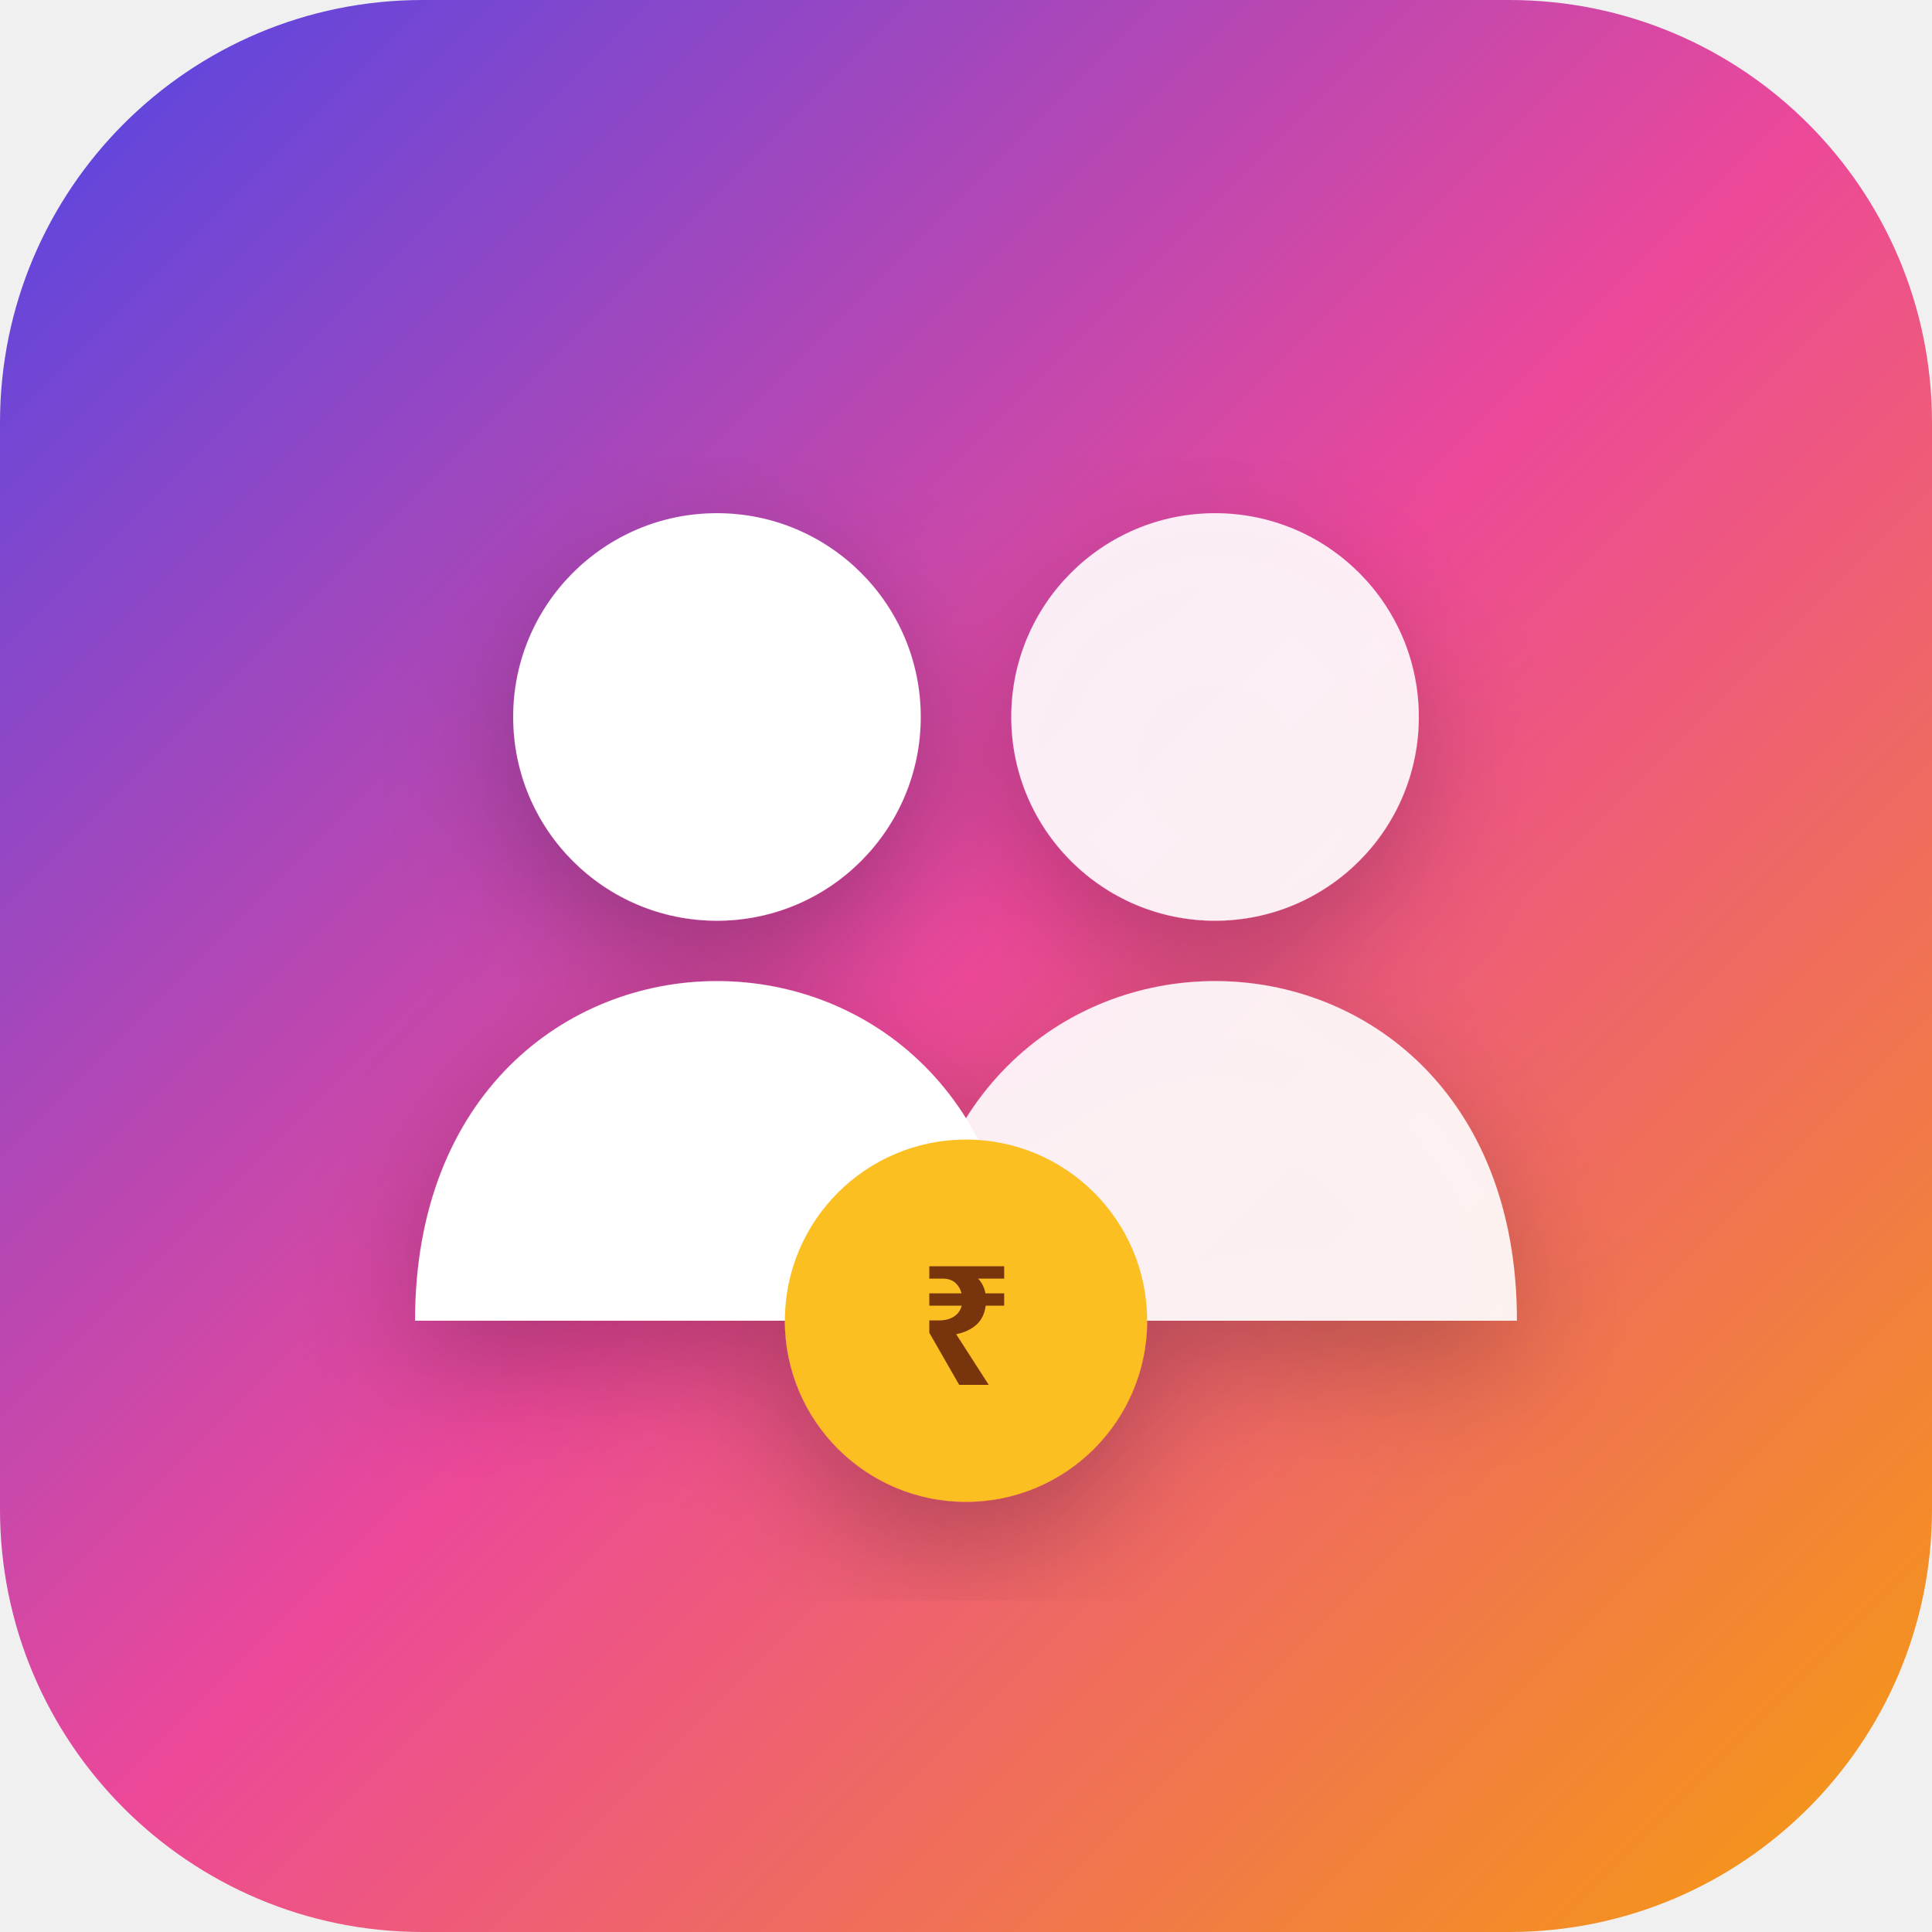
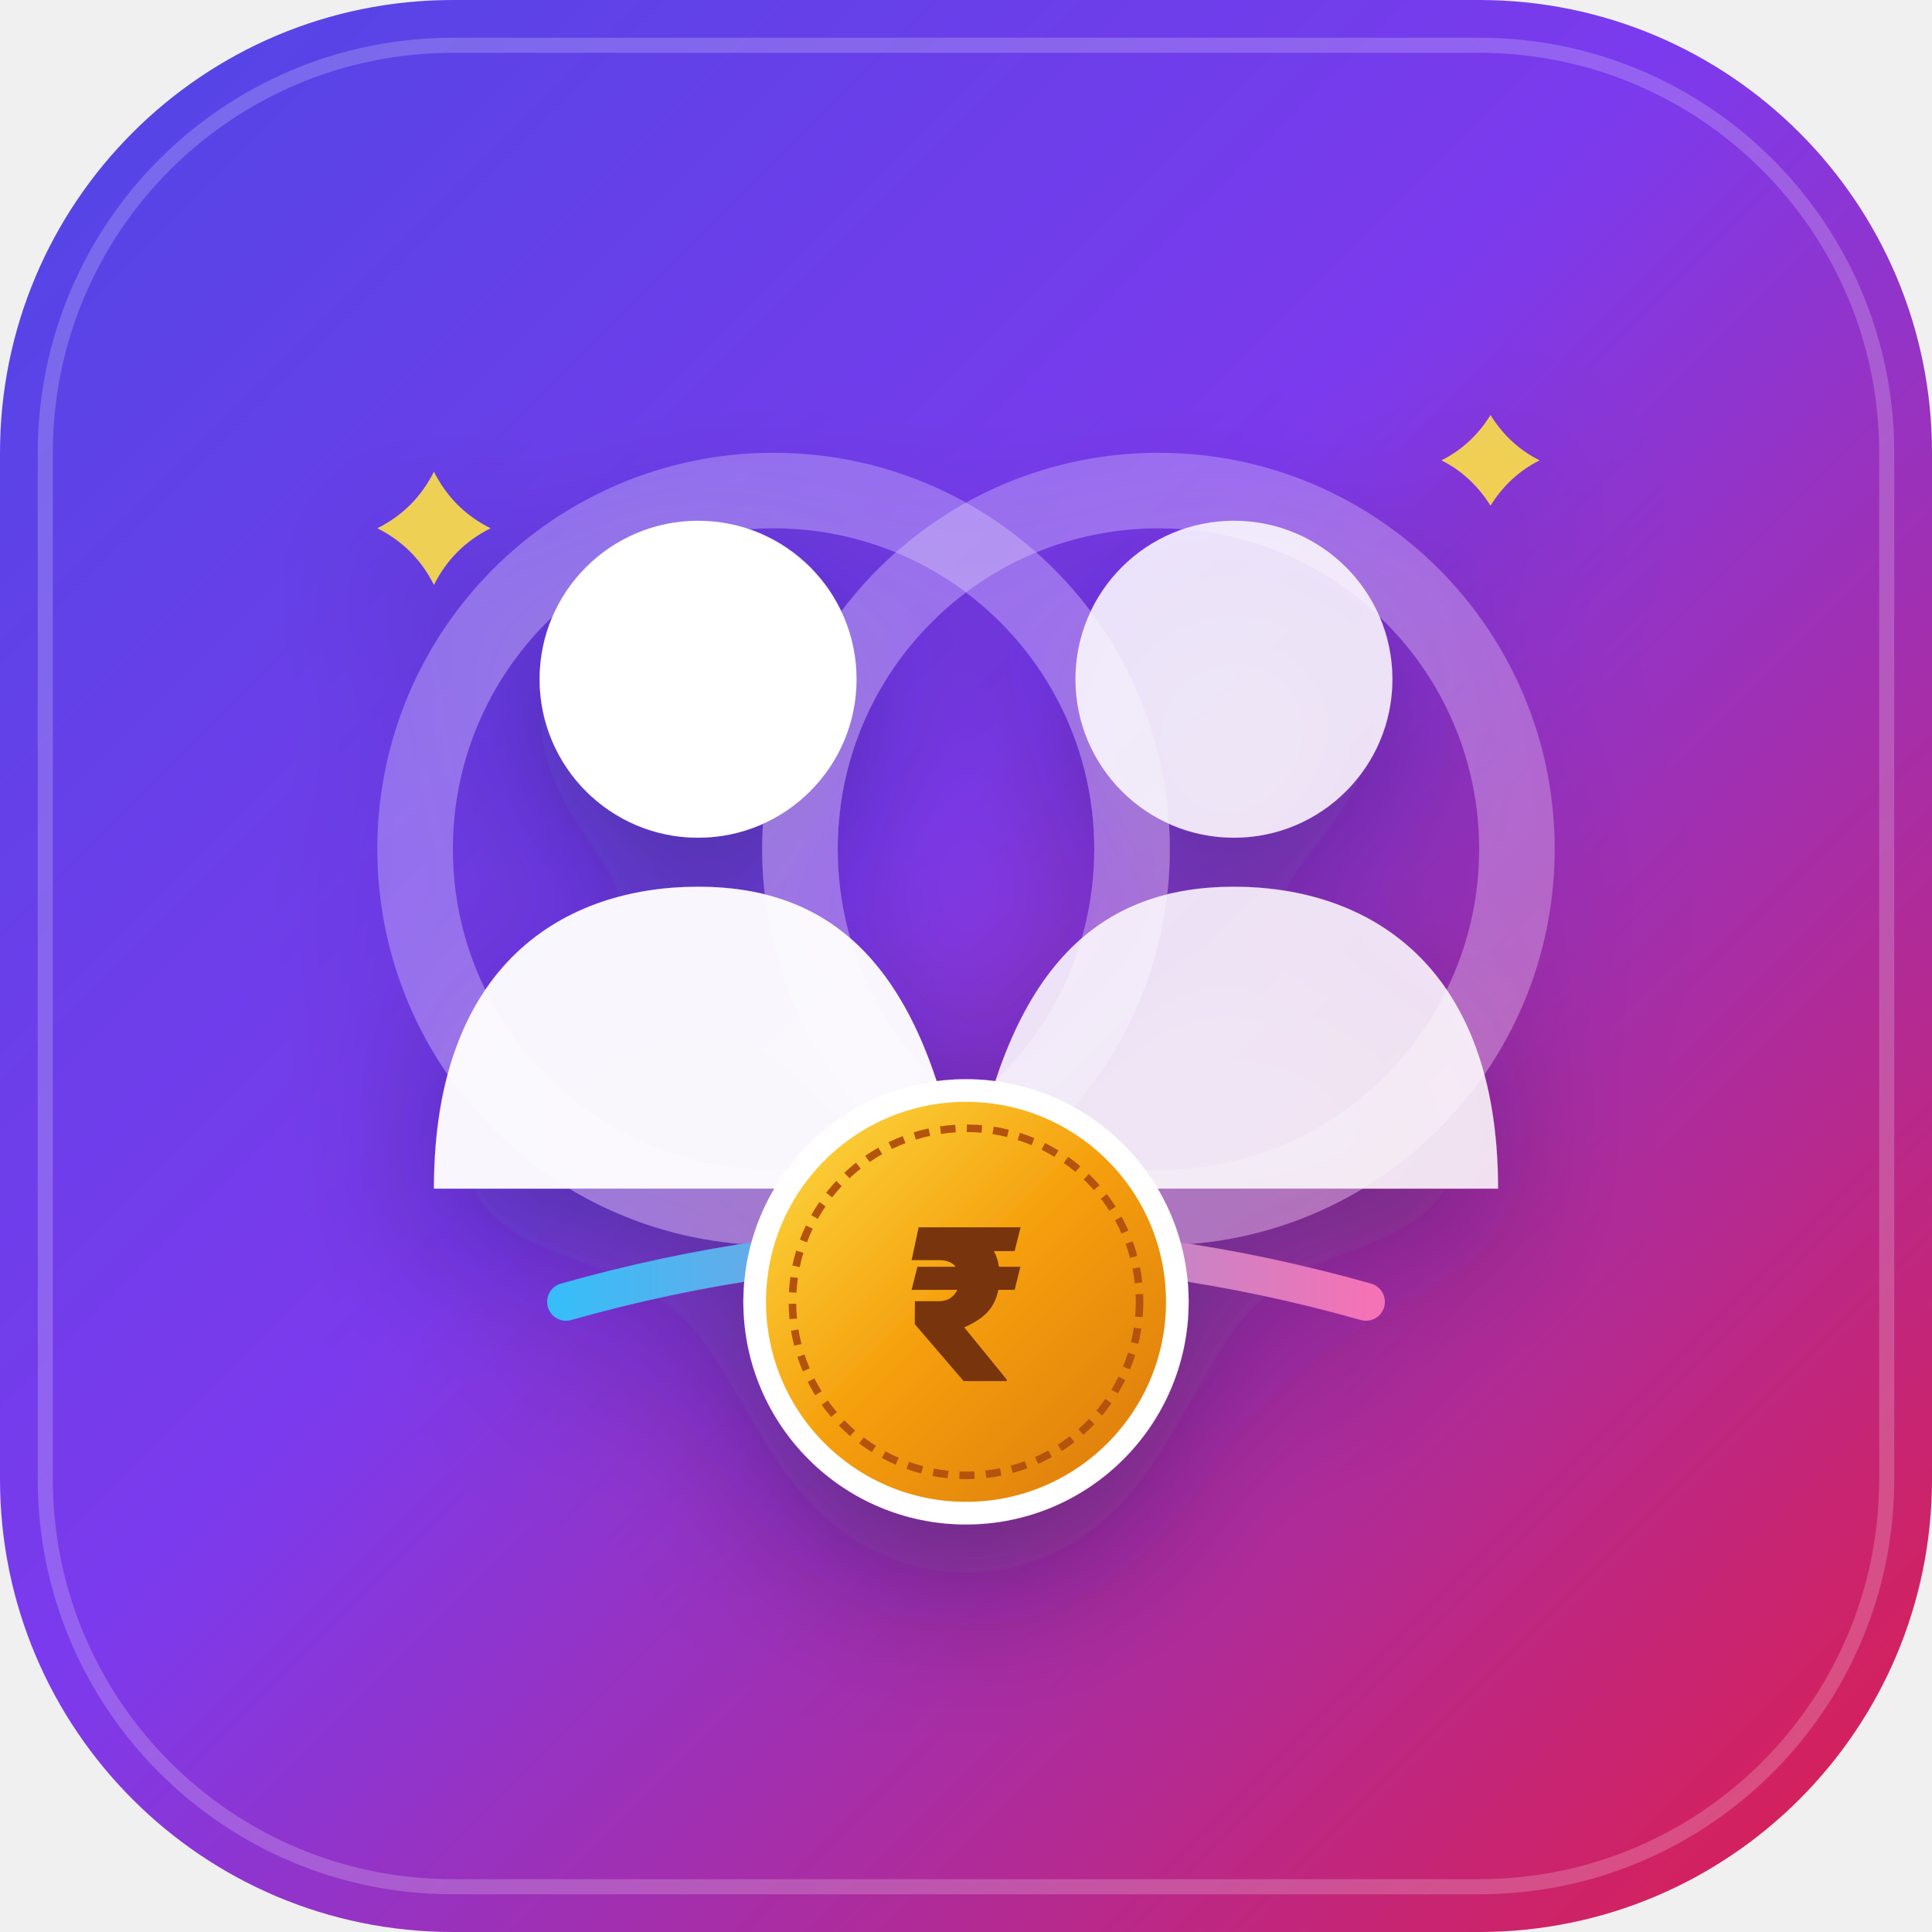
<svg xmlns="http://www.w3.org/2000/svg" viewBox="0 0 512 512" width="512" height="512">
  <defs>
-     <linearGradient id="bgGrad" x1="0%" y1="0%" x2="100%" y2="100%">
+     <linearGradient id="bgGradient" x1="0%" y1="0%" x2="100%" y2="100%">
      <stop offset="0%" stop-color="#4F46E5" />
-       <stop offset="50%" stop-color="#EC4899" />
-       <stop offset="100%" stop-color="#F59E0B" />
+       <stop offset="45%" stop-color="#7C3AED" />
+       <stop offset="100%" stop-color="#E11D48" />
    </linearGradient>
-     <filter id="shadow" x="-10%" y="-10%" width="120%" height="120%">
-       <feDropShadow dx="0" dy="12" stdDeviation="16" flood-color="#000000" flood-opacity="0.25" />
+     <linearGradient id="coinGrad" x1="0%" y1="0%" x2="100%" y2="100%">
+       <stop offset="0%" stop-color="#FDE047" />
+       <stop offset="50%" stop-color="#F59E0B" />
+       <stop offset="100%" stop-color="#D97706" />
+     </linearGradient>
+     <linearGradient id="ringGrad" x1="0%" y1="0%" x2="100%" y2="0%">
+       <stop offset="0%" stop-color="#38BDF8" />
+       <stop offset="100%" stop-color="#F472B6" />
+     </linearGradient>
+     <filter id="elevate" x="-20%" y="-20%" width="140%" height="140%">
+       <feDropShadow dx="0" dy="16" stdDeviation="20" flood-color="#0F172A" flood-opacity="0.35" />
+     </filter>
+     <filter id="softGlow" x="-30%" y="-30%" width="160%" height="160%">
+       <feGaussianBlur stdDeviation="8" result="blur" />
+       <feComposite in="SourceGraphic" in2="blur" operator="over" />
    </filter>
  </defs>
-   <rect width="512" height="512" rx="112" fill="url(#bgGrad)" />
-   <g filter="url(#shadow)" fill="#ffffff">
-     <circle cx="190" cy="190" r="54" />
-     <path d="M110 350 C110 290, 150 260, 190 260 C230 260, 270 290, 270 350 Z" />
-     <circle cx="322" cy="190" r="54" fill-opacity="0.9" />
-     <path d="M242 350 C242 290, 282 260, 322 260 C362 260, 402 290, 402 350 Z" fill-opacity="0.9" />
-     <circle cx="256" cy="350" r="48" fill="#FBBF24" />
-     <text x="256" y="367" font-family="Arial, sans-serif" font-size="44" font-weight="900" fill="#78350F" text-anchor="middle">₹</text>
+   <rect width="512" height="512" rx="120" fill="url(#bgGradient)" />
+   <rect x="12" y="12" width="488" height="488" rx="108" fill="none" stroke="rgba(255, 255, 255, 0.2)" stroke-width="4" />
+   <g filter="url(#elevate)">
+     <circle cx="205" cy="225" r="95" fill="none" stroke="rgba(255, 255, 255, 0.25)" stroke-width="20" />
+     <circle cx="307" cy="225" r="95" fill="none" stroke="rgba(255, 255, 255, 0.25)" stroke-width="20" />
+     <g fill="#FFFFFF">
+       <circle cx="185" cy="180" r="42" />
+       <path d="M115 315 C115 255, 150 235, 185 235 C220 235, 245 255, 255 315 Z" fill-opacity="0.95" />
+     </g>
+     <g fill="#FFFFFF" fill-opacity="0.85">
+       <circle cx="327" cy="180" r="42" />
+       <path d="M257 315 C267 255, 292 235, 327 235 C362 235, 397 255, 397 315 Z" />
+     </g>
+     <path d="M150 345 Q 256 315 362 345" fill="none" stroke="url(#ringGrad)" stroke-width="10" stroke-linecap="round" />
+     <g transform="translate(256, 345)">
+       <circle cx="0" cy="0" r="56" fill="url(#coinGrad)" stroke="#FFFFFF" stroke-width="6" />
+       <circle cx="0" cy="0" r="46" fill="none" stroke="#B45309" stroke-width="2" stroke-dasharray="4 3" />
+       <text x="0" y="21" font-family="-apple-system, BlinkMacSystemFont, 'Plus Jakarta Sans', Arial, sans-serif" font-size="56" font-weight="900" fill="#78350F" text-anchor="middle">₹</text>
+     </g>
+     <g fill="#FDE047" opacity="0.9">
+       <path d="M 115 125 Q 120 135 130 140 Q 120 145 115 155 Q 110 145 100 140 Q 110 135 115 125 Z" />
+       <path d="M 395 110 Q 400 118 408 122 Q 400 126 395 134 Q 390 126 382 122 Q 390 118 395 110 Z" />
+     </g>
  </g>
</svg>
